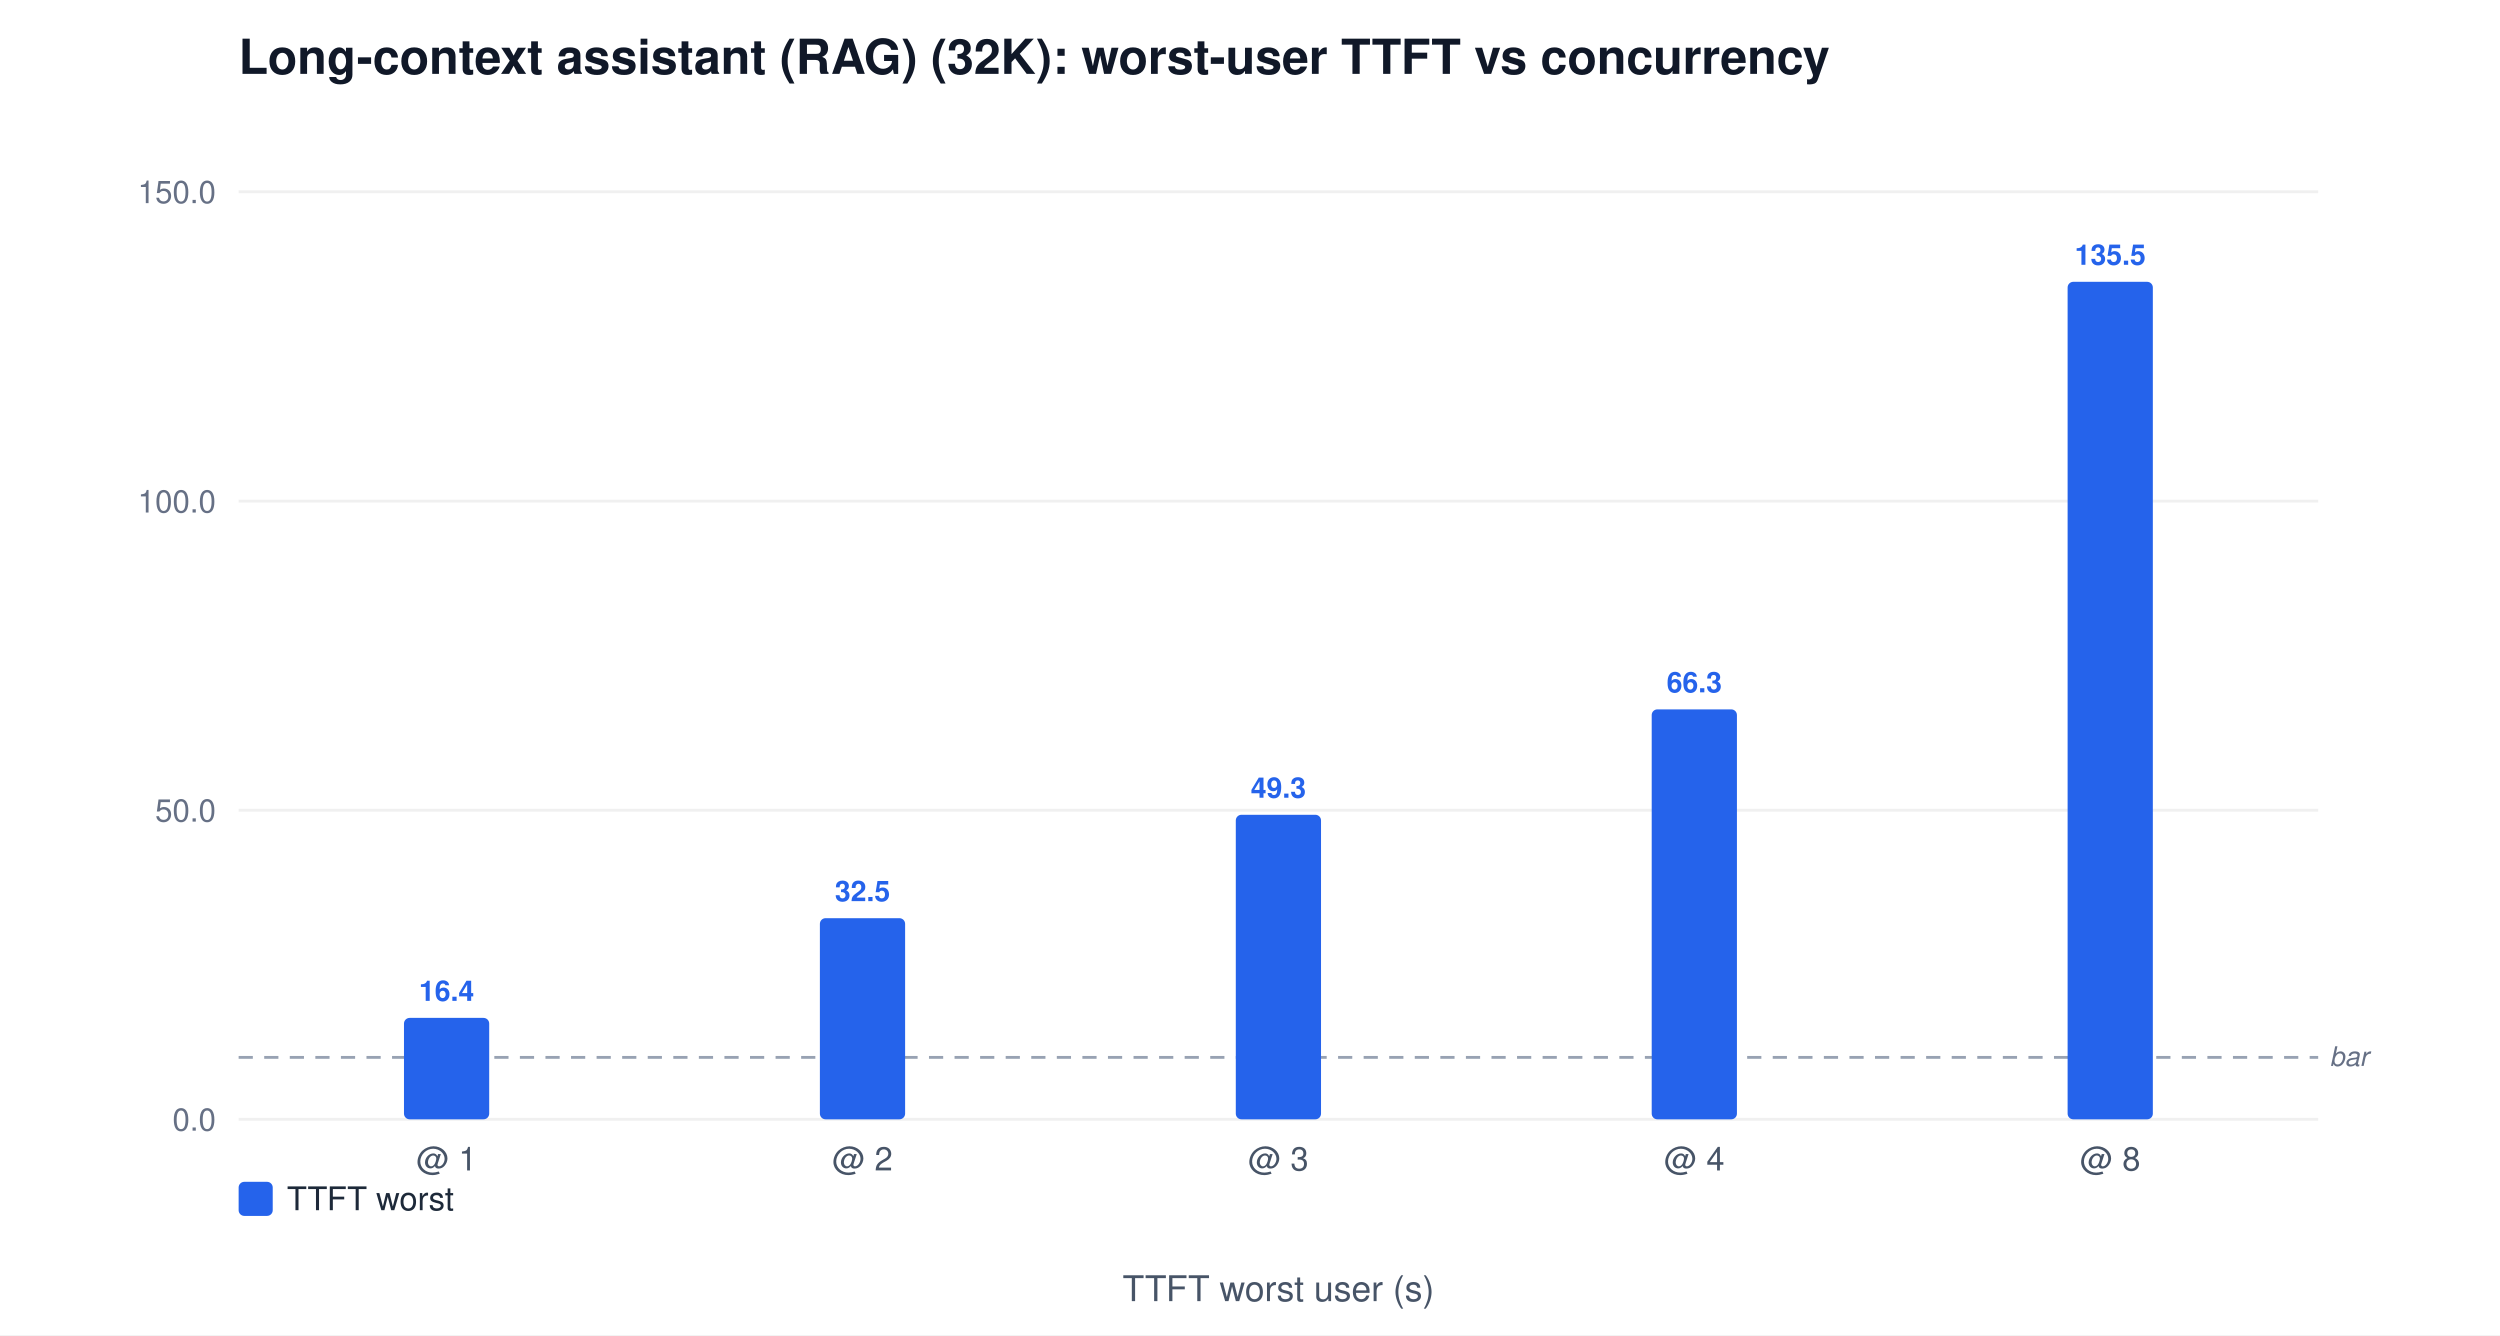
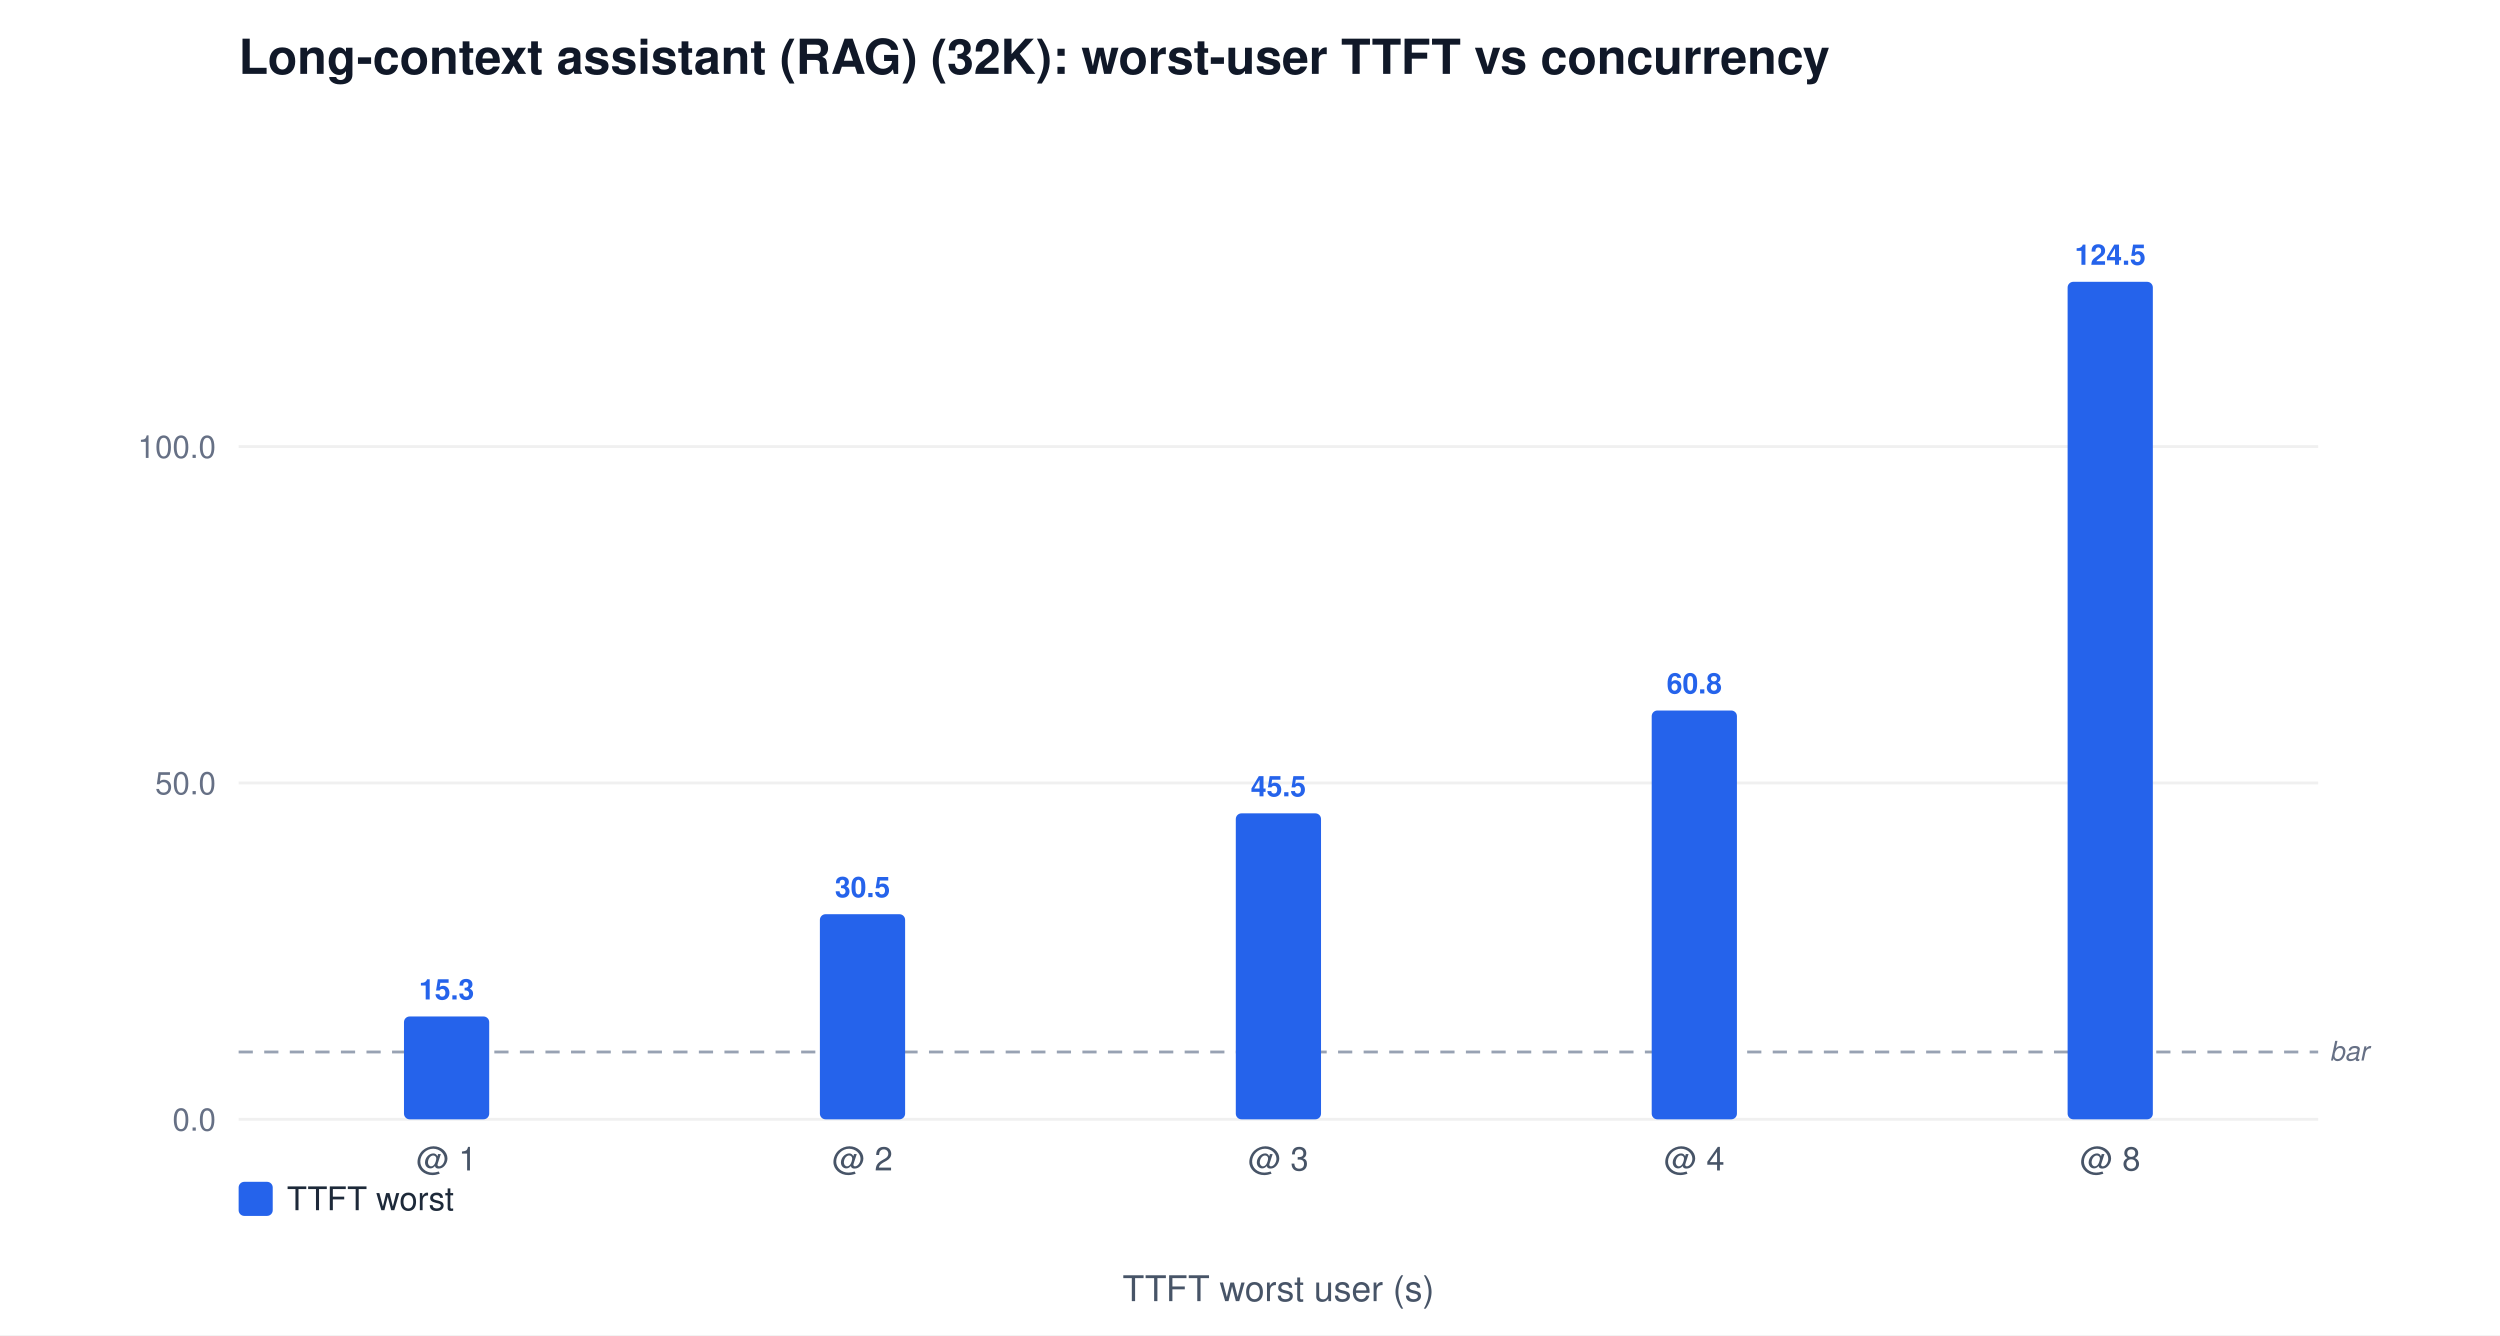
<svg xmlns="http://www.w3.org/2000/svg" width="880" height="470" viewBox="0 0 880 470" font-family="Segoe UI, Helvetica, Arial, sans-serif">
  <rect width="880" height="470" fill="#ffffff" />
  <text x="84" y="26" font-size="17" font-weight="600" fill="#101828">Long-context assistant (RAG) (32K): worst-user TTFT vs concurrency</text>
  <line x1="84" y1="394.0" x2="816" y2="394.0" stroke="#f0f0f0" stroke-width="1" />
  <text x="76" y="398.0" font-size="11" fill="#667085" text-anchor="end">0.0</text>
-   <line x1="84" y1="285.2" x2="816" y2="285.2" stroke="#f0f0f0" stroke-width="1" />
-   <text x="76" y="289.2" font-size="11" fill="#667085" text-anchor="end">50.0</text>
-   <line x1="84" y1="176.4" x2="816" y2="176.4" stroke="#f0f0f0" stroke-width="1" />
-   <text x="76" y="180.4" font-size="11" fill="#667085" text-anchor="end">100.0</text>
-   <line x1="84" y1="67.5" x2="816" y2="67.5" stroke="#f0f0f0" stroke-width="1" />
-   <text x="76" y="71.5" font-size="11" fill="#667085" text-anchor="end">150.0</text>
-   <line x1="84" y1="372.2" x2="816" y2="372.2" stroke="#98a2b3" stroke-width="1" stroke-dasharray="5 4" />
-   <text x="820" y="375.2" font-size="9.5" fill="#667085" font-style="italic">bar</text>
-   <rect x="142.2" y="358.3" width="30.0" height="35.7" fill="#2563eb" rx="2" />
-   <text x="157.2" y="352.3" font-size="10" fill="#2563eb" text-anchor="middle" font-weight="600">16.4</text>
+   <line x1="84" y1="275.6" x2="816" y2="275.6" stroke="#f0f0f0" stroke-width="1" />
+   <text x="76" y="279.6" font-size="11" fill="#667085" text-anchor="end">50.0</text>
+   <line x1="84" y1="157.2" x2="816" y2="157.2" stroke="#f0f0f0" stroke-width="1" />
+   <text x="76" y="161.2" font-size="11" fill="#667085" text-anchor="end">100.0</text>
+   <line x1="84" y1="370.3" x2="816" y2="370.3" stroke="#98a2b3" stroke-width="1" stroke-dasharray="5 4" />
+   <text x="820" y="373.3" font-size="9.5" fill="#667085" font-style="italic">bar</text>
+   <rect x="142.2" y="357.8" width="30.0" height="36.2" fill="#2563eb" rx="2" />
+   <text x="157.2" y="351.8" font-size="10" fill="#2563eb" text-anchor="middle" font-weight="600">15.3</text>
  <text x="157.2" y="412" font-size="11.5" fill="#475467" text-anchor="middle">@ 1</text>
-   <rect x="288.6" y="323.2" width="30.0" height="70.8" fill="#2563eb" rx="2" />
-   <text x="303.6" y="317.2" font-size="10" fill="#2563eb" text-anchor="middle" font-weight="600">32.5</text>
+   <rect x="288.6" y="321.8" width="30.0" height="72.2" fill="#2563eb" rx="2" />
+   <text x="303.6" y="315.8" font-size="10" fill="#2563eb" text-anchor="middle" font-weight="600">30.5</text>
  <text x="303.6" y="412" font-size="11.5" fill="#475467" text-anchor="middle">@ 2</text>
-   <rect x="435.0" y="286.8" width="30.0" height="107.2" fill="#2563eb" rx="2" />
-   <text x="450.0" y="280.8" font-size="10" fill="#2563eb" text-anchor="middle" font-weight="600">49.3</text>
+   <rect x="435.0" y="286.3" width="30.0" height="107.7" fill="#2563eb" rx="2" />
+   <text x="450.0" y="280.3" font-size="10" fill="#2563eb" text-anchor="middle" font-weight="600">45.5</text>
  <text x="450.0" y="412" font-size="11.5" fill="#475467" text-anchor="middle">@ 3</text>
-   <rect x="581.4" y="249.7" width="30.0" height="144.3" fill="#2563eb" rx="2" />
-   <text x="596.4" y="243.7" font-size="10" fill="#2563eb" text-anchor="middle" font-weight="600">66.3</text>
+   <rect x="581.4" y="250.1" width="30.0" height="143.9" fill="#2563eb" rx="2" />
+   <text x="596.4" y="244.1" font-size="10" fill="#2563eb" text-anchor="middle" font-weight="600">60.8</text>
  <text x="596.4" y="412" font-size="11.5" fill="#475467" text-anchor="middle">@ 4</text>
  <rect x="727.8" y="99.2" width="30.0" height="294.8" fill="#2563eb" rx="2" />
-   <text x="742.8" y="93.2" font-size="10" fill="#2563eb" text-anchor="middle" font-weight="600">135.5</text>
+   <text x="742.8" y="93.2" font-size="10" fill="#2563eb" text-anchor="middle" font-weight="600">124.5</text>
  <text x="742.8" y="412" font-size="11.5" fill="#475467" text-anchor="middle">@ 8</text>
  <rect x="84" y="416" width="12" height="12" fill="#2563eb" rx="2" />
  <text x="101" y="426" font-size="11.5" fill="#1d2939">TTFT worst</text>
  <text x="450" y="458" font-size="12.5" fill="#475467" text-anchor="middle">TTFT worst user (s)</text>
</svg>
